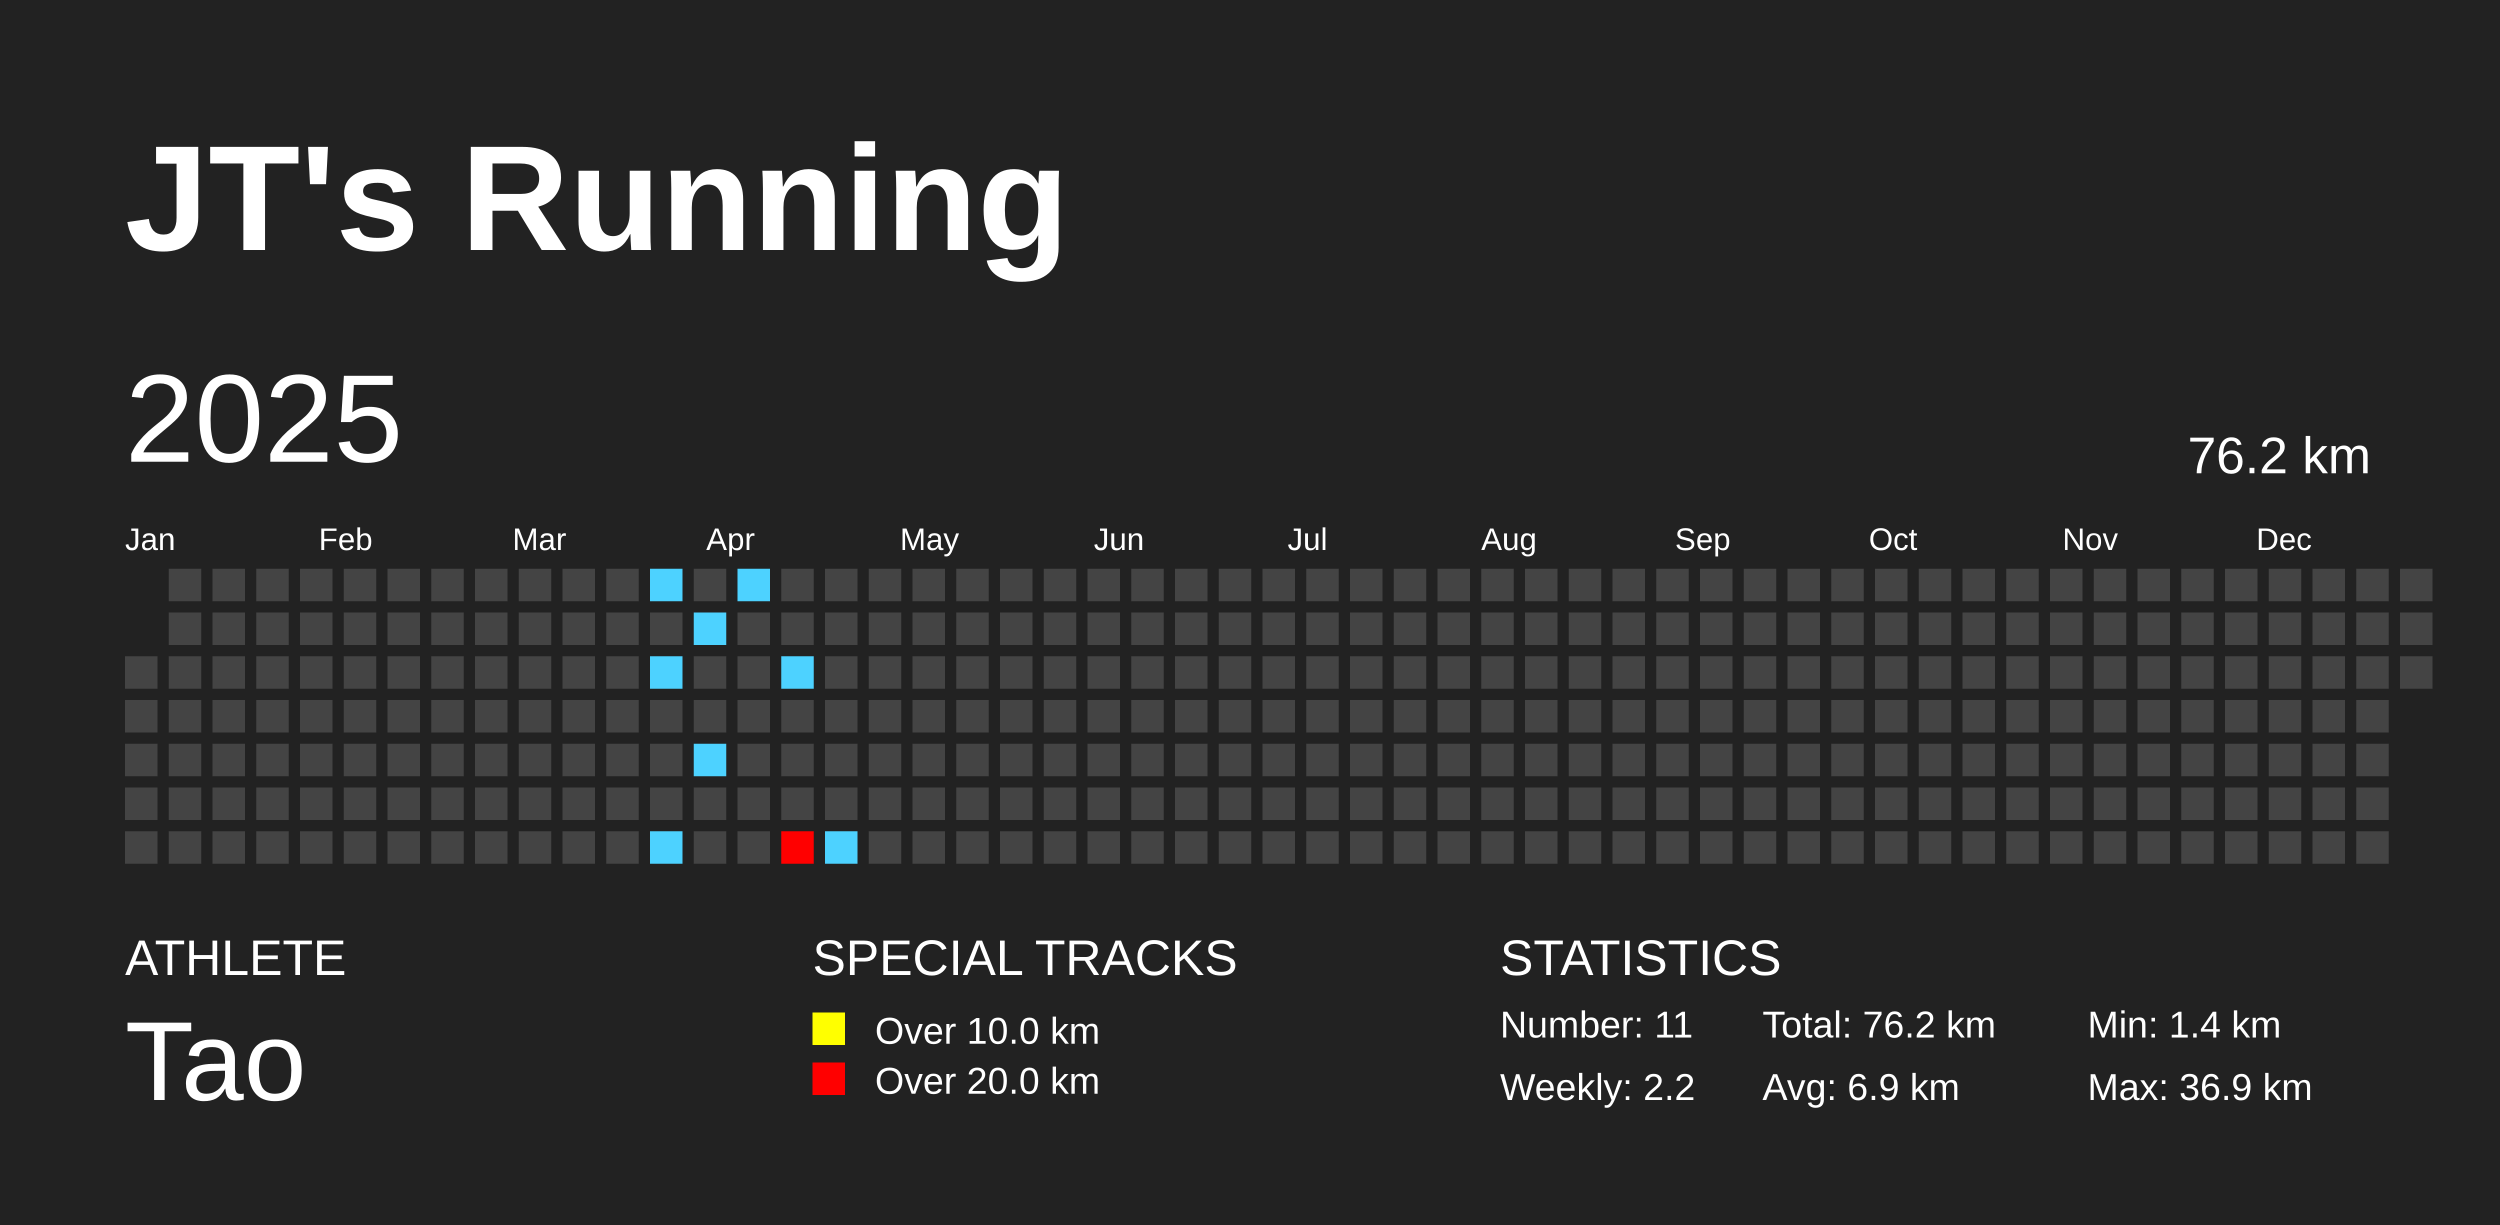
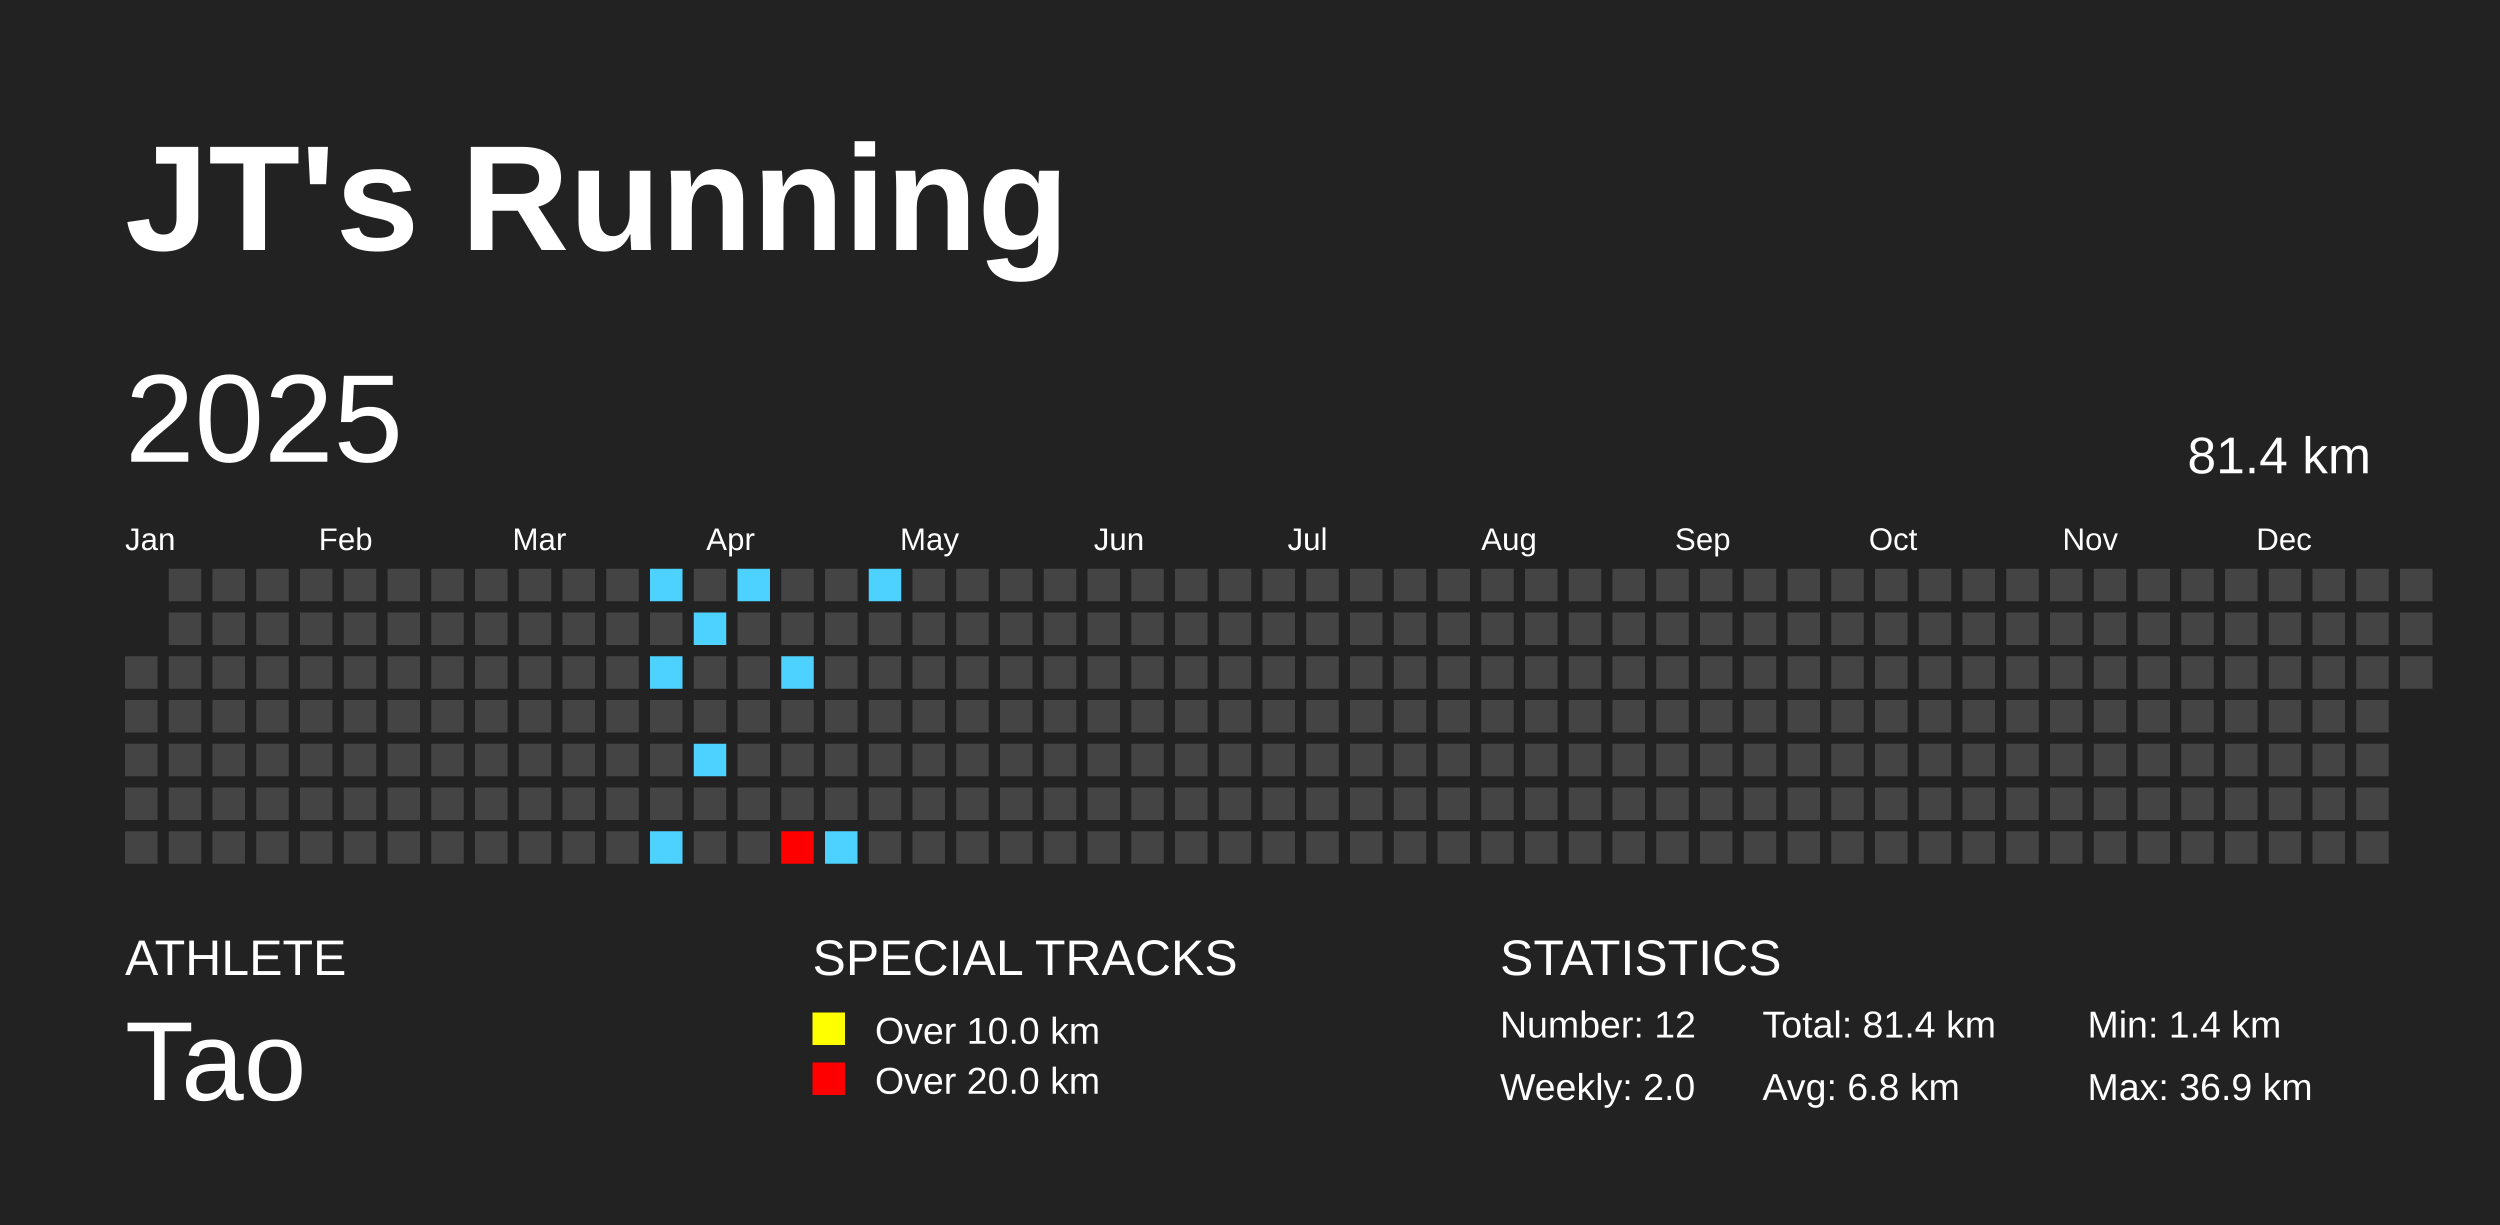
<svg xmlns="http://www.w3.org/2000/svg" baseProfile="full" height="98mm" version="1.1" viewBox="0,0,200,98" width="200mm">
  <defs />
  <rect fill="#222222" height="98" width="200" x="0" y="0" />
  <text fill="#FFFFFF" style="font-size:12px; font-family:Arial; font-weight:bold;" x="10" y="20">JT's Running</text>
  <text fill="#FFFFFF" style="font-size:4px; font-family:Arial" x="10" y="78">ATHLETE</text>
  <text fill="#FFFFFF" style="font-size:9px; font-family:Arial" x="10" y="88">Tao</text>
  <text fill="#FFFFFF" style="font-size:4px; font-family:Arial" x="65" y="78">SPECIAL TRACKS</text>
  <rect fill="yellow" height="2.6" width="2.6" x="65" y="81" />
  <text fill="#FFFFFF" style="font-size:3px; font-family:Arial" x="70" y="83.5">Over 10.0 km</text>
  <rect fill="red" height="2.6" width="2.6" x="65" y="85" />
  <text fill="#FFFFFF" style="font-size:3px; font-family:Arial" x="70" y="87.5">Over 20.0 km</text>
  <text fill="#FFFFFF" style="font-size:4px; font-family:Arial" x="120" y="78">STATISTICS</text>
-   <text fill="#FFFFFF" style="font-size:3px; font-family:Arial" x="120" y="83">Number: 11</text>
-   <text fill="#FFFFFF" style="font-size:3px; font-family:Arial" x="120" y="88">Weekly: 2.2</text>
-   <text fill="#FFFFFF" style="font-size:3px; font-family:Arial" x="141" y="83">Total: 76.2 km</text>
-   <text fill="#FFFFFF" style="font-size:3px; font-family:Arial" x="141" y="88">Avg: 6.9 km</text>
+   <text fill="#FFFFFF" style="font-size:3px; font-family:Arial" x="120" y="83">Number: 12</text>
+   <text fill="#FFFFFF" style="font-size:3px; font-family:Arial" x="120" y="88">Weekly: 2.0</text>
+   <text fill="#FFFFFF" style="font-size:3px; font-family:Arial" x="141" y="83">Total: 81.4 km</text>
+   <text fill="#FFFFFF" style="font-size:3px; font-family:Arial" x="141" y="88">Avg: 6.8 km</text>
  <text fill="#FFFFFF" style="font-size:3px; font-family:Arial" x="167" y="83">Min: 1.4 km</text>
  <text fill="#FFFFFF" style="font-size:3px; font-family:Arial" x="167" y="88">Max: 36.9 km</text>
  <text dominant-baseline="hanging" fill="#FFFFFF" style="font-size:10.0px; font-family:Arial;" x="10" y="30">2025</text>
-   <text dominant-baseline="hanging" fill="#FFFFFF" style="font-size:4.125px; font-family:Arial;" x="175" y="35">76.2 km</text>
+   <text dominant-baseline="hanging" fill="#FFFFFF" style="font-size:4.125px; font-family:Arial;" x="175" y="35">81.4 km</text>
  <text fill="#FFFFFF" style="font-size:2.5px; font-family:Arial" x="10.0" y="44">Jan</text>
  <text fill="#FFFFFF" style="font-size:2.5px; font-family:Arial" x="25.5" y="44">Feb</text>
  <text fill="#FFFFFF" style="font-size:2.5px; font-family:Arial" x="41.0" y="44">Mar</text>
  <text fill="#FFFFFF" style="font-size:2.5px; font-family:Arial" x="56.5" y="44">Apr</text>
  <text fill="#FFFFFF" style="font-size:2.5px; font-family:Arial" x="72.0" y="44">May</text>
  <text fill="#FFFFFF" style="font-size:2.5px; font-family:Arial" x="87.5" y="44">Jun</text>
  <text fill="#FFFFFF" style="font-size:2.5px; font-family:Arial" x="103.0" y="44">Jul</text>
  <text fill="#FFFFFF" style="font-size:2.5px; font-family:Arial" x="118.5" y="44">Aug</text>
  <text fill="#FFFFFF" style="font-size:2.5px; font-family:Arial" x="134.0" y="44">Sep</text>
  <text fill="#FFFFFF" style="font-size:2.5px; font-family:Arial" x="149.5" y="44">Oct</text>
  <text fill="#FFFFFF" style="font-size:2.5px; font-family:Arial" x="165.0" y="44">Nov</text>
  <text fill="#FFFFFF" style="font-size:2.5px; font-family:Arial" x="180.5" y="44">Dec</text>
  <rect fill="#444444" height="2.6" width="2.6" x="10.0" y="52.5" />
  <rect fill="#444444" height="2.6" width="2.6" x="10.0" y="56.0" />
  <rect fill="#444444" height="2.6" width="2.6" x="10.0" y="59.5" />
  <rect fill="#444444" height="2.6" width="2.6" x="10.0" y="63.0" />
  <rect fill="#444444" height="2.6" width="2.6" x="10.0" y="66.5" />
  <rect fill="#444444" height="2.6" width="2.6" x="13.5" y="45.5" />
  <rect fill="#444444" height="2.6" width="2.6" x="13.5" y="49.0" />
  <rect fill="#444444" height="2.6" width="2.6" x="13.5" y="52.5" />
  <rect fill="#444444" height="2.6" width="2.6" x="13.5" y="56.0" />
  <rect fill="#444444" height="2.6" width="2.6" x="13.5" y="59.5" />
  <rect fill="#444444" height="2.6" width="2.6" x="13.5" y="63.0" />
  <rect fill="#444444" height="2.6" width="2.6" x="13.5" y="66.5" />
  <rect fill="#444444" height="2.6" width="2.6" x="17.0" y="45.5" />
  <rect fill="#444444" height="2.6" width="2.6" x="17.0" y="49.0" />
  <rect fill="#444444" height="2.6" width="2.6" x="17.0" y="52.5" />
  <rect fill="#444444" height="2.6" width="2.6" x="17.0" y="56.0" />
  <rect fill="#444444" height="2.6" width="2.6" x="17.0" y="59.5" />
  <rect fill="#444444" height="2.6" width="2.6" x="17.0" y="63.0" />
  <rect fill="#444444" height="2.6" width="2.6" x="17.0" y="66.5" />
  <rect fill="#444444" height="2.6" width="2.6" x="20.5" y="45.5" />
  <rect fill="#444444" height="2.6" width="2.6" x="20.5" y="49.0" />
  <rect fill="#444444" height="2.6" width="2.6" x="20.5" y="52.5" />
  <rect fill="#444444" height="2.6" width="2.6" x="20.5" y="56.0" />
  <rect fill="#444444" height="2.6" width="2.6" x="20.5" y="59.5" />
  <rect fill="#444444" height="2.6" width="2.6" x="20.5" y="63.0" />
  <rect fill="#444444" height="2.6" width="2.6" x="20.5" y="66.5" />
  <rect fill="#444444" height="2.6" width="2.6" x="24.0" y="45.5" />
  <rect fill="#444444" height="2.6" width="2.6" x="24.0" y="49.0" />
  <rect fill="#444444" height="2.6" width="2.6" x="24.0" y="52.5" />
  <rect fill="#444444" height="2.6" width="2.6" x="24.0" y="56.0" />
  <rect fill="#444444" height="2.6" width="2.6" x="24.0" y="59.5" />
  <rect fill="#444444" height="2.6" width="2.6" x="24.0" y="63.0" />
  <rect fill="#444444" height="2.6" width="2.6" x="24.0" y="66.5" />
  <rect fill="#444444" height="2.6" width="2.6" x="27.5" y="45.5" />
  <rect fill="#444444" height="2.6" width="2.6" x="27.5" y="49.0" />
  <rect fill="#444444" height="2.6" width="2.6" x="27.5" y="52.5" />
  <rect fill="#444444" height="2.6" width="2.6" x="27.5" y="56.0" />
  <rect fill="#444444" height="2.6" width="2.6" x="27.5" y="59.5" />
  <rect fill="#444444" height="2.6" width="2.6" x="27.5" y="63.0" />
  <rect fill="#444444" height="2.6" width="2.6" x="27.5" y="66.5" />
  <rect fill="#444444" height="2.6" width="2.6" x="31.0" y="45.5" />
  <rect fill="#444444" height="2.6" width="2.6" x="31.0" y="49.0" />
  <rect fill="#444444" height="2.6" width="2.6" x="31.0" y="52.5" />
  <rect fill="#444444" height="2.6" width="2.6" x="31.0" y="56.0" />
  <rect fill="#444444" height="2.6" width="2.6" x="31.0" y="59.5" />
  <rect fill="#444444" height="2.6" width="2.6" x="31.0" y="63.0" />
  <rect fill="#444444" height="2.6" width="2.6" x="31.0" y="66.5" />
  <rect fill="#444444" height="2.6" width="2.6" x="34.5" y="45.5" />
  <rect fill="#444444" height="2.6" width="2.6" x="34.5" y="49.0" />
  <rect fill="#444444" height="2.6" width="2.6" x="34.5" y="52.5" />
  <rect fill="#444444" height="2.6" width="2.6" x="34.5" y="56.0" />
  <rect fill="#444444" height="2.6" width="2.6" x="34.5" y="59.5" />
  <rect fill="#444444" height="2.6" width="2.6" x="34.5" y="63.0" />
  <rect fill="#444444" height="2.6" width="2.6" x="34.5" y="66.5" />
  <rect fill="#444444" height="2.6" width="2.6" x="38.0" y="45.5" />
  <rect fill="#444444" height="2.6" width="2.6" x="38.0" y="49.0" />
  <rect fill="#444444" height="2.6" width="2.6" x="38.0" y="52.5" />
  <rect fill="#444444" height="2.6" width="2.6" x="38.0" y="56.0" />
  <rect fill="#444444" height="2.6" width="2.6" x="38.0" y="59.5" />
  <rect fill="#444444" height="2.6" width="2.6" x="38.0" y="63.0" />
  <rect fill="#444444" height="2.6" width="2.6" x="38.0" y="66.5" />
  <rect fill="#444444" height="2.6" width="2.6" x="41.5" y="45.5" />
  <rect fill="#444444" height="2.6" width="2.6" x="41.5" y="49.0" />
  <rect fill="#444444" height="2.6" width="2.6" x="41.5" y="52.5" />
  <rect fill="#444444" height="2.6" width="2.6" x="41.5" y="56.0" />
  <rect fill="#444444" height="2.6" width="2.6" x="41.5" y="59.5" />
  <rect fill="#444444" height="2.6" width="2.6" x="41.5" y="63.0" />
  <rect fill="#444444" height="2.6" width="2.6" x="41.5" y="66.5" />
  <rect fill="#444444" height="2.6" width="2.6" x="45.0" y="45.5" />
  <rect fill="#444444" height="2.6" width="2.6" x="45.0" y="49.0" />
  <rect fill="#444444" height="2.6" width="2.6" x="45.0" y="52.5" />
  <rect fill="#444444" height="2.6" width="2.6" x="45.0" y="56.0" />
  <rect fill="#444444" height="2.6" width="2.6" x="45.0" y="59.5" />
  <rect fill="#444444" height="2.6" width="2.6" x="45.0" y="63.0" />
  <rect fill="#444444" height="2.6" width="2.6" x="45.0" y="66.5" />
  <rect fill="#444444" height="2.6" width="2.6" x="48.5" y="45.5" />
  <rect fill="#444444" height="2.6" width="2.6" x="48.5" y="49.0" />
  <rect fill="#444444" height="2.6" width="2.6" x="48.5" y="52.5" />
  <rect fill="#444444" height="2.6" width="2.6" x="48.5" y="56.0" />
  <rect fill="#444444" height="2.6" width="2.6" x="48.5" y="59.5" />
  <rect fill="#444444" height="2.6" width="2.6" x="48.5" y="63.0" />
  <rect fill="#444444" height="2.6" width="2.6" x="48.5" y="66.5" />
  <rect fill="#4dd2ff" height="2.6" width="2.6" x="52.0" y="45.5" />
  <rect fill="#444444" height="2.6" width="2.6" x="52.0" y="49.0" />
  <rect fill="#4dd2ff" height="2.6" width="2.6" x="52.0" y="52.5" />
  <rect fill="#444444" height="2.6" width="2.6" x="52.0" y="56.0" />
  <rect fill="#444444" height="2.6" width="2.6" x="52.0" y="59.5" />
  <rect fill="#444444" height="2.6" width="2.6" x="52.0" y="63.0" />
  <rect fill="#4dd2ff" height="2.6" width="2.6" x="52.0" y="66.5" />
  <rect fill="#444444" height="2.6" width="2.6" x="55.5" y="45.5" />
  <rect fill="#4dd2ff" height="2.6" width="2.6" x="55.5" y="49.0" />
  <rect fill="#444444" height="2.6" width="2.6" x="55.5" y="52.5" />
  <rect fill="#444444" height="2.6" width="2.6" x="55.5" y="56.0" />
  <rect fill="#4dd2ff" height="2.6" width="2.6" x="55.5" y="59.5" />
  <rect fill="#444444" height="2.6" width="2.6" x="55.5" y="63.0" />
  <rect fill="#444444" height="2.6" width="2.6" x="55.5" y="66.5" />
  <rect fill="#4dd2ff" height="2.6" width="2.6" x="59.0" y="45.5" />
  <rect fill="#444444" height="2.6" width="2.6" x="59.0" y="49.0" />
  <rect fill="#444444" height="2.6" width="2.6" x="59.0" y="52.5" />
  <rect fill="#444444" height="2.6" width="2.6" x="59.0" y="56.0" />
  <rect fill="#444444" height="2.6" width="2.6" x="59.0" y="59.5" />
  <rect fill="#444444" height="2.6" width="2.6" x="59.0" y="63.0" />
  <rect fill="#444444" height="2.6" width="2.6" x="59.0" y="66.5" />
  <rect fill="#444444" height="2.6" width="2.6" x="62.5" y="45.5" />
  <rect fill="#444444" height="2.6" width="2.6" x="62.5" y="49.0" />
  <rect fill="#4dd2ff" height="2.6" width="2.6" x="62.5" y="52.5" />
  <rect fill="#444444" height="2.6" width="2.6" x="62.5" y="56.0" />
  <rect fill="#444444" height="2.6" width="2.6" x="62.5" y="59.5" />
  <rect fill="#444444" height="2.6" width="2.6" x="62.5" y="63.0" />
  <rect fill="red" height="2.6" width="2.6" x="62.5" y="66.5" />
  <rect fill="#444444" height="2.6" width="2.6" x="66.0" y="45.5" />
  <rect fill="#444444" height="2.6" width="2.6" x="66.0" y="49.0" />
  <rect fill="#444444" height="2.6" width="2.6" x="66.0" y="52.5" />
  <rect fill="#444444" height="2.6" width="2.6" x="66.0" y="56.0" />
  <rect fill="#444444" height="2.6" width="2.6" x="66.0" y="59.5" />
  <rect fill="#444444" height="2.6" width="2.6" x="66.0" y="63.0" />
  <rect fill="#4dd2ff" height="2.6" width="2.6" x="66.0" y="66.5" />
-   <rect fill="#444444" height="2.6" width="2.6" x="69.5" y="45.5" />
+   <rect fill="#4dd2ff" height="2.6" width="2.6" x="69.5" y="45.5" />
  <rect fill="#444444" height="2.6" width="2.6" x="69.5" y="49.0" />
  <rect fill="#444444" height="2.6" width="2.6" x="69.5" y="52.5" />
  <rect fill="#444444" height="2.6" width="2.6" x="69.5" y="56.0" />
  <rect fill="#444444" height="2.6" width="2.6" x="69.5" y="59.5" />
  <rect fill="#444444" height="2.6" width="2.6" x="69.5" y="63.0" />
  <rect fill="#444444" height="2.6" width="2.6" x="69.5" y="66.5" />
  <rect fill="#444444" height="2.6" width="2.6" x="73.0" y="45.5" />
  <rect fill="#444444" height="2.6" width="2.6" x="73.0" y="49.0" />
  <rect fill="#444444" height="2.6" width="2.6" x="73.0" y="52.5" />
  <rect fill="#444444" height="2.6" width="2.6" x="73.0" y="56.0" />
  <rect fill="#444444" height="2.6" width="2.6" x="73.0" y="59.5" />
  <rect fill="#444444" height="2.6" width="2.6" x="73.0" y="63.0" />
  <rect fill="#444444" height="2.6" width="2.6" x="73.0" y="66.5" />
  <rect fill="#444444" height="2.6" width="2.6" x="76.5" y="45.5" />
  <rect fill="#444444" height="2.6" width="2.6" x="76.5" y="49.0" />
  <rect fill="#444444" height="2.6" width="2.6" x="76.5" y="52.5" />
  <rect fill="#444444" height="2.6" width="2.6" x="76.5" y="56.0" />
  <rect fill="#444444" height="2.6" width="2.6" x="76.5" y="59.5" />
  <rect fill="#444444" height="2.6" width="2.6" x="76.5" y="63.0" />
  <rect fill="#444444" height="2.6" width="2.6" x="76.5" y="66.5" />
  <rect fill="#444444" height="2.6" width="2.6" x="80.0" y="45.5" />
  <rect fill="#444444" height="2.6" width="2.6" x="80.0" y="49.0" />
  <rect fill="#444444" height="2.6" width="2.6" x="80.0" y="52.5" />
  <rect fill="#444444" height="2.6" width="2.6" x="80.0" y="56.0" />
  <rect fill="#444444" height="2.6" width="2.6" x="80.0" y="59.5" />
  <rect fill="#444444" height="2.6" width="2.6" x="80.0" y="63.0" />
  <rect fill="#444444" height="2.6" width="2.6" x="80.0" y="66.5" />
  <rect fill="#444444" height="2.6" width="2.6" x="83.5" y="45.5" />
  <rect fill="#444444" height="2.6" width="2.6" x="83.5" y="49.0" />
  <rect fill="#444444" height="2.6" width="2.6" x="83.5" y="52.5" />
  <rect fill="#444444" height="2.6" width="2.6" x="83.5" y="56.0" />
  <rect fill="#444444" height="2.6" width="2.6" x="83.5" y="59.5" />
  <rect fill="#444444" height="2.6" width="2.6" x="83.5" y="63.0" />
  <rect fill="#444444" height="2.6" width="2.6" x="83.5" y="66.5" />
  <rect fill="#444444" height="2.6" width="2.6" x="87.0" y="45.5" />
  <rect fill="#444444" height="2.6" width="2.6" x="87.0" y="49.0" />
  <rect fill="#444444" height="2.6" width="2.6" x="87.0" y="52.5" />
  <rect fill="#444444" height="2.6" width="2.6" x="87.0" y="56.0" />
  <rect fill="#444444" height="2.6" width="2.6" x="87.0" y="59.5" />
  <rect fill="#444444" height="2.6" width="2.6" x="87.0" y="63.0" />
  <rect fill="#444444" height="2.6" width="2.6" x="87.0" y="66.5" />
  <rect fill="#444444" height="2.6" width="2.6" x="90.5" y="45.5" />
  <rect fill="#444444" height="2.6" width="2.6" x="90.5" y="49.0" />
  <rect fill="#444444" height="2.6" width="2.6" x="90.5" y="52.5" />
  <rect fill="#444444" height="2.6" width="2.6" x="90.5" y="56.0" />
  <rect fill="#444444" height="2.6" width="2.6" x="90.5" y="59.5" />
  <rect fill="#444444" height="2.6" width="2.6" x="90.5" y="63.0" />
  <rect fill="#444444" height="2.6" width="2.6" x="90.5" y="66.5" />
  <rect fill="#444444" height="2.6" width="2.6" x="94.0" y="45.5" />
  <rect fill="#444444" height="2.6" width="2.6" x="94.0" y="49.0" />
  <rect fill="#444444" height="2.6" width="2.6" x="94.0" y="52.5" />
  <rect fill="#444444" height="2.6" width="2.6" x="94.0" y="56.0" />
  <rect fill="#444444" height="2.6" width="2.6" x="94.0" y="59.5" />
  <rect fill="#444444" height="2.6" width="2.6" x="94.0" y="63.0" />
  <rect fill="#444444" height="2.6" width="2.6" x="94.0" y="66.5" />
  <rect fill="#444444" height="2.6" width="2.6" x="97.5" y="45.5" />
  <rect fill="#444444" height="2.6" width="2.6" x="97.5" y="49.0" />
  <rect fill="#444444" height="2.6" width="2.6" x="97.5" y="52.5" />
  <rect fill="#444444" height="2.6" width="2.6" x="97.5" y="56.0" />
  <rect fill="#444444" height="2.6" width="2.6" x="97.5" y="59.5" />
  <rect fill="#444444" height="2.6" width="2.6" x="97.5" y="63.0" />
  <rect fill="#444444" height="2.6" width="2.6" x="97.5" y="66.5" />
  <rect fill="#444444" height="2.6" width="2.6" x="101.0" y="45.5" />
  <rect fill="#444444" height="2.6" width="2.6" x="101.0" y="49.0" />
  <rect fill="#444444" height="2.6" width="2.6" x="101.0" y="52.5" />
  <rect fill="#444444" height="2.6" width="2.6" x="101.0" y="56.0" />
  <rect fill="#444444" height="2.6" width="2.6" x="101.0" y="59.5" />
  <rect fill="#444444" height="2.6" width="2.6" x="101.0" y="63.0" />
  <rect fill="#444444" height="2.6" width="2.6" x="101.0" y="66.5" />
  <rect fill="#444444" height="2.6" width="2.6" x="104.5" y="45.5" />
  <rect fill="#444444" height="2.6" width="2.6" x="104.5" y="49.0" />
  <rect fill="#444444" height="2.6" width="2.6" x="104.5" y="52.5" />
  <rect fill="#444444" height="2.6" width="2.6" x="104.5" y="56.0" />
  <rect fill="#444444" height="2.6" width="2.6" x="104.5" y="59.5" />
  <rect fill="#444444" height="2.6" width="2.6" x="104.5" y="63.0" />
  <rect fill="#444444" height="2.6" width="2.6" x="104.5" y="66.5" />
  <rect fill="#444444" height="2.6" width="2.6" x="108.0" y="45.5" />
  <rect fill="#444444" height="2.6" width="2.6" x="108.0" y="49.0" />
  <rect fill="#444444" height="2.6" width="2.6" x="108.0" y="52.5" />
  <rect fill="#444444" height="2.6" width="2.6" x="108.0" y="56.0" />
  <rect fill="#444444" height="2.6" width="2.6" x="108.0" y="59.5" />
  <rect fill="#444444" height="2.6" width="2.6" x="108.0" y="63.0" />
  <rect fill="#444444" height="2.6" width="2.6" x="108.0" y="66.5" />
  <rect fill="#444444" height="2.6" width="2.6" x="111.5" y="45.5" />
  <rect fill="#444444" height="2.6" width="2.6" x="111.5" y="49.0" />
  <rect fill="#444444" height="2.6" width="2.6" x="111.5" y="52.5" />
  <rect fill="#444444" height="2.6" width="2.6" x="111.5" y="56.0" />
  <rect fill="#444444" height="2.6" width="2.6" x="111.5" y="59.5" />
  <rect fill="#444444" height="2.6" width="2.6" x="111.5" y="63.0" />
  <rect fill="#444444" height="2.6" width="2.6" x="111.5" y="66.5" />
  <rect fill="#444444" height="2.6" width="2.6" x="115.0" y="45.5" />
  <rect fill="#444444" height="2.6" width="2.6" x="115.0" y="49.0" />
  <rect fill="#444444" height="2.6" width="2.6" x="115.0" y="52.5" />
  <rect fill="#444444" height="2.6" width="2.6" x="115.0" y="56.0" />
  <rect fill="#444444" height="2.6" width="2.6" x="115.0" y="59.5" />
  <rect fill="#444444" height="2.6" width="2.6" x="115.0" y="63.0" />
  <rect fill="#444444" height="2.6" width="2.6" x="115.0" y="66.5" />
  <rect fill="#444444" height="2.6" width="2.6" x="118.5" y="45.5" />
  <rect fill="#444444" height="2.6" width="2.6" x="118.5" y="49.0" />
  <rect fill="#444444" height="2.6" width="2.6" x="118.5" y="52.5" />
  <rect fill="#444444" height="2.6" width="2.6" x="118.5" y="56.0" />
  <rect fill="#444444" height="2.6" width="2.6" x="118.5" y="59.5" />
  <rect fill="#444444" height="2.6" width="2.6" x="118.5" y="63.0" />
  <rect fill="#444444" height="2.6" width="2.6" x="118.5" y="66.5" />
  <rect fill="#444444" height="2.6" width="2.6" x="122.0" y="45.5" />
  <rect fill="#444444" height="2.6" width="2.6" x="122.0" y="49.0" />
  <rect fill="#444444" height="2.6" width="2.6" x="122.0" y="52.5" />
  <rect fill="#444444" height="2.6" width="2.6" x="122.0" y="56.0" />
  <rect fill="#444444" height="2.6" width="2.6" x="122.0" y="59.5" />
  <rect fill="#444444" height="2.6" width="2.6" x="122.0" y="63.0" />
  <rect fill="#444444" height="2.6" width="2.6" x="122.0" y="66.5" />
  <rect fill="#444444" height="2.6" width="2.6" x="125.5" y="45.5" />
  <rect fill="#444444" height="2.6" width="2.6" x="125.5" y="49.0" />
  <rect fill="#444444" height="2.6" width="2.6" x="125.5" y="52.5" />
  <rect fill="#444444" height="2.6" width="2.6" x="125.5" y="56.0" />
  <rect fill="#444444" height="2.6" width="2.6" x="125.5" y="59.5" />
  <rect fill="#444444" height="2.6" width="2.6" x="125.5" y="63.0" />
  <rect fill="#444444" height="2.6" width="2.6" x="125.5" y="66.5" />
  <rect fill="#444444" height="2.6" width="2.6" x="129.0" y="45.5" />
  <rect fill="#444444" height="2.6" width="2.6" x="129.0" y="49.0" />
  <rect fill="#444444" height="2.6" width="2.6" x="129.0" y="52.5" />
  <rect fill="#444444" height="2.6" width="2.6" x="129.0" y="56.0" />
  <rect fill="#444444" height="2.6" width="2.6" x="129.0" y="59.5" />
  <rect fill="#444444" height="2.6" width="2.6" x="129.0" y="63.0" />
  <rect fill="#444444" height="2.6" width="2.6" x="129.0" y="66.5" />
  <rect fill="#444444" height="2.6" width="2.6" x="132.5" y="45.5" />
  <rect fill="#444444" height="2.6" width="2.6" x="132.5" y="49.0" />
  <rect fill="#444444" height="2.6" width="2.6" x="132.5" y="52.5" />
  <rect fill="#444444" height="2.6" width="2.6" x="132.5" y="56.0" />
  <rect fill="#444444" height="2.6" width="2.6" x="132.5" y="59.5" />
  <rect fill="#444444" height="2.6" width="2.6" x="132.5" y="63.0" />
  <rect fill="#444444" height="2.6" width="2.6" x="132.5" y="66.5" />
  <rect fill="#444444" height="2.6" width="2.6" x="136.0" y="45.5" />
  <rect fill="#444444" height="2.6" width="2.6" x="136.0" y="49.0" />
  <rect fill="#444444" height="2.6" width="2.6" x="136.0" y="52.5" />
  <rect fill="#444444" height="2.6" width="2.6" x="136.0" y="56.0" />
  <rect fill="#444444" height="2.6" width="2.6" x="136.0" y="59.5" />
  <rect fill="#444444" height="2.6" width="2.6" x="136.0" y="63.0" />
  <rect fill="#444444" height="2.6" width="2.6" x="136.0" y="66.5" />
  <rect fill="#444444" height="2.6" width="2.6" x="139.5" y="45.5" />
  <rect fill="#444444" height="2.6" width="2.6" x="139.5" y="49.0" />
  <rect fill="#444444" height="2.6" width="2.6" x="139.5" y="52.5" />
  <rect fill="#444444" height="2.6" width="2.6" x="139.5" y="56.0" />
  <rect fill="#444444" height="2.6" width="2.6" x="139.5" y="59.5" />
  <rect fill="#444444" height="2.6" width="2.6" x="139.5" y="63.0" />
  <rect fill="#444444" height="2.6" width="2.6" x="139.5" y="66.5" />
  <rect fill="#444444" height="2.6" width="2.6" x="143.0" y="45.5" />
  <rect fill="#444444" height="2.6" width="2.6" x="143.0" y="49.0" />
  <rect fill="#444444" height="2.6" width="2.6" x="143.0" y="52.5" />
  <rect fill="#444444" height="2.6" width="2.6" x="143.0" y="56.0" />
  <rect fill="#444444" height="2.6" width="2.6" x="143.0" y="59.5" />
  <rect fill="#444444" height="2.6" width="2.6" x="143.0" y="63.0" />
  <rect fill="#444444" height="2.6" width="2.6" x="143.0" y="66.5" />
  <rect fill="#444444" height="2.6" width="2.6" x="146.5" y="45.5" />
  <rect fill="#444444" height="2.6" width="2.6" x="146.5" y="49.0" />
  <rect fill="#444444" height="2.6" width="2.6" x="146.5" y="52.5" />
  <rect fill="#444444" height="2.6" width="2.6" x="146.5" y="56.0" />
  <rect fill="#444444" height="2.6" width="2.6" x="146.5" y="59.5" />
  <rect fill="#444444" height="2.6" width="2.6" x="146.5" y="63.0" />
  <rect fill="#444444" height="2.6" width="2.6" x="146.5" y="66.5" />
  <rect fill="#444444" height="2.6" width="2.6" x="150.0" y="45.5" />
  <rect fill="#444444" height="2.6" width="2.6" x="150.0" y="49.0" />
  <rect fill="#444444" height="2.6" width="2.6" x="150.0" y="52.5" />
  <rect fill="#444444" height="2.6" width="2.6" x="150.0" y="56.0" />
  <rect fill="#444444" height="2.6" width="2.6" x="150.0" y="59.5" />
  <rect fill="#444444" height="2.6" width="2.6" x="150.0" y="63.0" />
  <rect fill="#444444" height="2.6" width="2.6" x="150.0" y="66.5" />
  <rect fill="#444444" height="2.6" width="2.6" x="153.5" y="45.5" />
  <rect fill="#444444" height="2.6" width="2.6" x="153.5" y="49.0" />
  <rect fill="#444444" height="2.6" width="2.6" x="153.5" y="52.5" />
  <rect fill="#444444" height="2.6" width="2.6" x="153.5" y="56.0" />
  <rect fill="#444444" height="2.6" width="2.6" x="153.5" y="59.5" />
  <rect fill="#444444" height="2.6" width="2.6" x="153.5" y="63.0" />
  <rect fill="#444444" height="2.6" width="2.6" x="153.5" y="66.5" />
  <rect fill="#444444" height="2.6" width="2.6" x="157.0" y="45.5" />
  <rect fill="#444444" height="2.6" width="2.6" x="157.0" y="49.0" />
  <rect fill="#444444" height="2.6" width="2.6" x="157.0" y="52.5" />
  <rect fill="#444444" height="2.6" width="2.6" x="157.0" y="56.0" />
  <rect fill="#444444" height="2.6" width="2.6" x="157.0" y="59.5" />
  <rect fill="#444444" height="2.6" width="2.6" x="157.0" y="63.0" />
  <rect fill="#444444" height="2.6" width="2.6" x="157.0" y="66.5" />
  <rect fill="#444444" height="2.6" width="2.6" x="160.5" y="45.5" />
  <rect fill="#444444" height="2.6" width="2.6" x="160.5" y="49.0" />
  <rect fill="#444444" height="2.6" width="2.6" x="160.5" y="52.5" />
  <rect fill="#444444" height="2.6" width="2.6" x="160.5" y="56.0" />
  <rect fill="#444444" height="2.6" width="2.6" x="160.5" y="59.5" />
  <rect fill="#444444" height="2.6" width="2.6" x="160.5" y="63.0" />
  <rect fill="#444444" height="2.6" width="2.6" x="160.5" y="66.5" />
  <rect fill="#444444" height="2.6" width="2.6" x="164.0" y="45.5" />
  <rect fill="#444444" height="2.6" width="2.6" x="164.0" y="49.0" />
  <rect fill="#444444" height="2.6" width="2.6" x="164.0" y="52.5" />
  <rect fill="#444444" height="2.6" width="2.6" x="164.0" y="56.0" />
  <rect fill="#444444" height="2.6" width="2.6" x="164.0" y="59.5" />
  <rect fill="#444444" height="2.6" width="2.6" x="164.0" y="63.0" />
  <rect fill="#444444" height="2.6" width="2.6" x="164.0" y="66.5" />
  <rect fill="#444444" height="2.6" width="2.6" x="167.5" y="45.5" />
  <rect fill="#444444" height="2.6" width="2.6" x="167.5" y="49.0" />
  <rect fill="#444444" height="2.6" width="2.6" x="167.5" y="52.5" />
  <rect fill="#444444" height="2.6" width="2.6" x="167.5" y="56.0" />
  <rect fill="#444444" height="2.6" width="2.6" x="167.5" y="59.5" />
  <rect fill="#444444" height="2.6" width="2.6" x="167.5" y="63.0" />
  <rect fill="#444444" height="2.6" width="2.6" x="167.5" y="66.5" />
  <rect fill="#444444" height="2.6" width="2.6" x="171.0" y="45.5" />
  <rect fill="#444444" height="2.6" width="2.6" x="171.0" y="49.0" />
  <rect fill="#444444" height="2.6" width="2.6" x="171.0" y="52.5" />
  <rect fill="#444444" height="2.6" width="2.6" x="171.0" y="56.0" />
  <rect fill="#444444" height="2.6" width="2.6" x="171.0" y="59.5" />
  <rect fill="#444444" height="2.6" width="2.6" x="171.0" y="63.0" />
  <rect fill="#444444" height="2.6" width="2.6" x="171.0" y="66.5" />
  <rect fill="#444444" height="2.6" width="2.6" x="174.5" y="45.5" />
  <rect fill="#444444" height="2.6" width="2.6" x="174.5" y="49.0" />
  <rect fill="#444444" height="2.6" width="2.6" x="174.5" y="52.5" />
  <rect fill="#444444" height="2.6" width="2.6" x="174.5" y="56.0" />
  <rect fill="#444444" height="2.6" width="2.6" x="174.5" y="59.5" />
  <rect fill="#444444" height="2.6" width="2.6" x="174.5" y="63.0" />
  <rect fill="#444444" height="2.6" width="2.6" x="174.5" y="66.5" />
  <rect fill="#444444" height="2.6" width="2.6" x="178.0" y="45.5" />
  <rect fill="#444444" height="2.6" width="2.6" x="178.0" y="49.0" />
  <rect fill="#444444" height="2.6" width="2.6" x="178.0" y="52.5" />
  <rect fill="#444444" height="2.6" width="2.6" x="178.0" y="56.0" />
  <rect fill="#444444" height="2.6" width="2.6" x="178.0" y="59.5" />
  <rect fill="#444444" height="2.6" width="2.6" x="178.0" y="63.0" />
  <rect fill="#444444" height="2.6" width="2.6" x="178.0" y="66.5" />
  <rect fill="#444444" height="2.6" width="2.6" x="181.5" y="45.5" />
  <rect fill="#444444" height="2.6" width="2.6" x="181.5" y="49.0" />
  <rect fill="#444444" height="2.6" width="2.6" x="181.5" y="52.5" />
  <rect fill="#444444" height="2.6" width="2.6" x="181.5" y="56.0" />
  <rect fill="#444444" height="2.6" width="2.6" x="181.5" y="59.5" />
  <rect fill="#444444" height="2.6" width="2.6" x="181.5" y="63.0" />
  <rect fill="#444444" height="2.6" width="2.6" x="181.5" y="66.5" />
  <rect fill="#444444" height="2.6" width="2.6" x="185.0" y="45.5" />
  <rect fill="#444444" height="2.6" width="2.6" x="185.0" y="49.0" />
  <rect fill="#444444" height="2.6" width="2.6" x="185.0" y="52.5" />
  <rect fill="#444444" height="2.6" width="2.6" x="185.0" y="56.0" />
  <rect fill="#444444" height="2.6" width="2.6" x="185.0" y="59.5" />
  <rect fill="#444444" height="2.6" width="2.6" x="185.0" y="63.0" />
  <rect fill="#444444" height="2.6" width="2.6" x="185.0" y="66.5" />
  <rect fill="#444444" height="2.6" width="2.6" x="188.5" y="45.5" />
  <rect fill="#444444" height="2.6" width="2.6" x="188.5" y="49.0" />
  <rect fill="#444444" height="2.6" width="2.6" x="188.5" y="52.5" />
  <rect fill="#444444" height="2.6" width="2.6" x="188.5" y="56.0" />
  <rect fill="#444444" height="2.6" width="2.6" x="188.5" y="59.5" />
  <rect fill="#444444" height="2.6" width="2.6" x="188.5" y="63.0" />
  <rect fill="#444444" height="2.6" width="2.6" x="188.5" y="66.5" />
  <rect fill="#444444" height="2.6" width="2.6" x="192.0" y="45.5" />
  <rect fill="#444444" height="2.6" width="2.6" x="192.0" y="49.0" />
  <rect fill="#444444" height="2.6" width="2.6" x="192.0" y="52.5" />
</svg>
